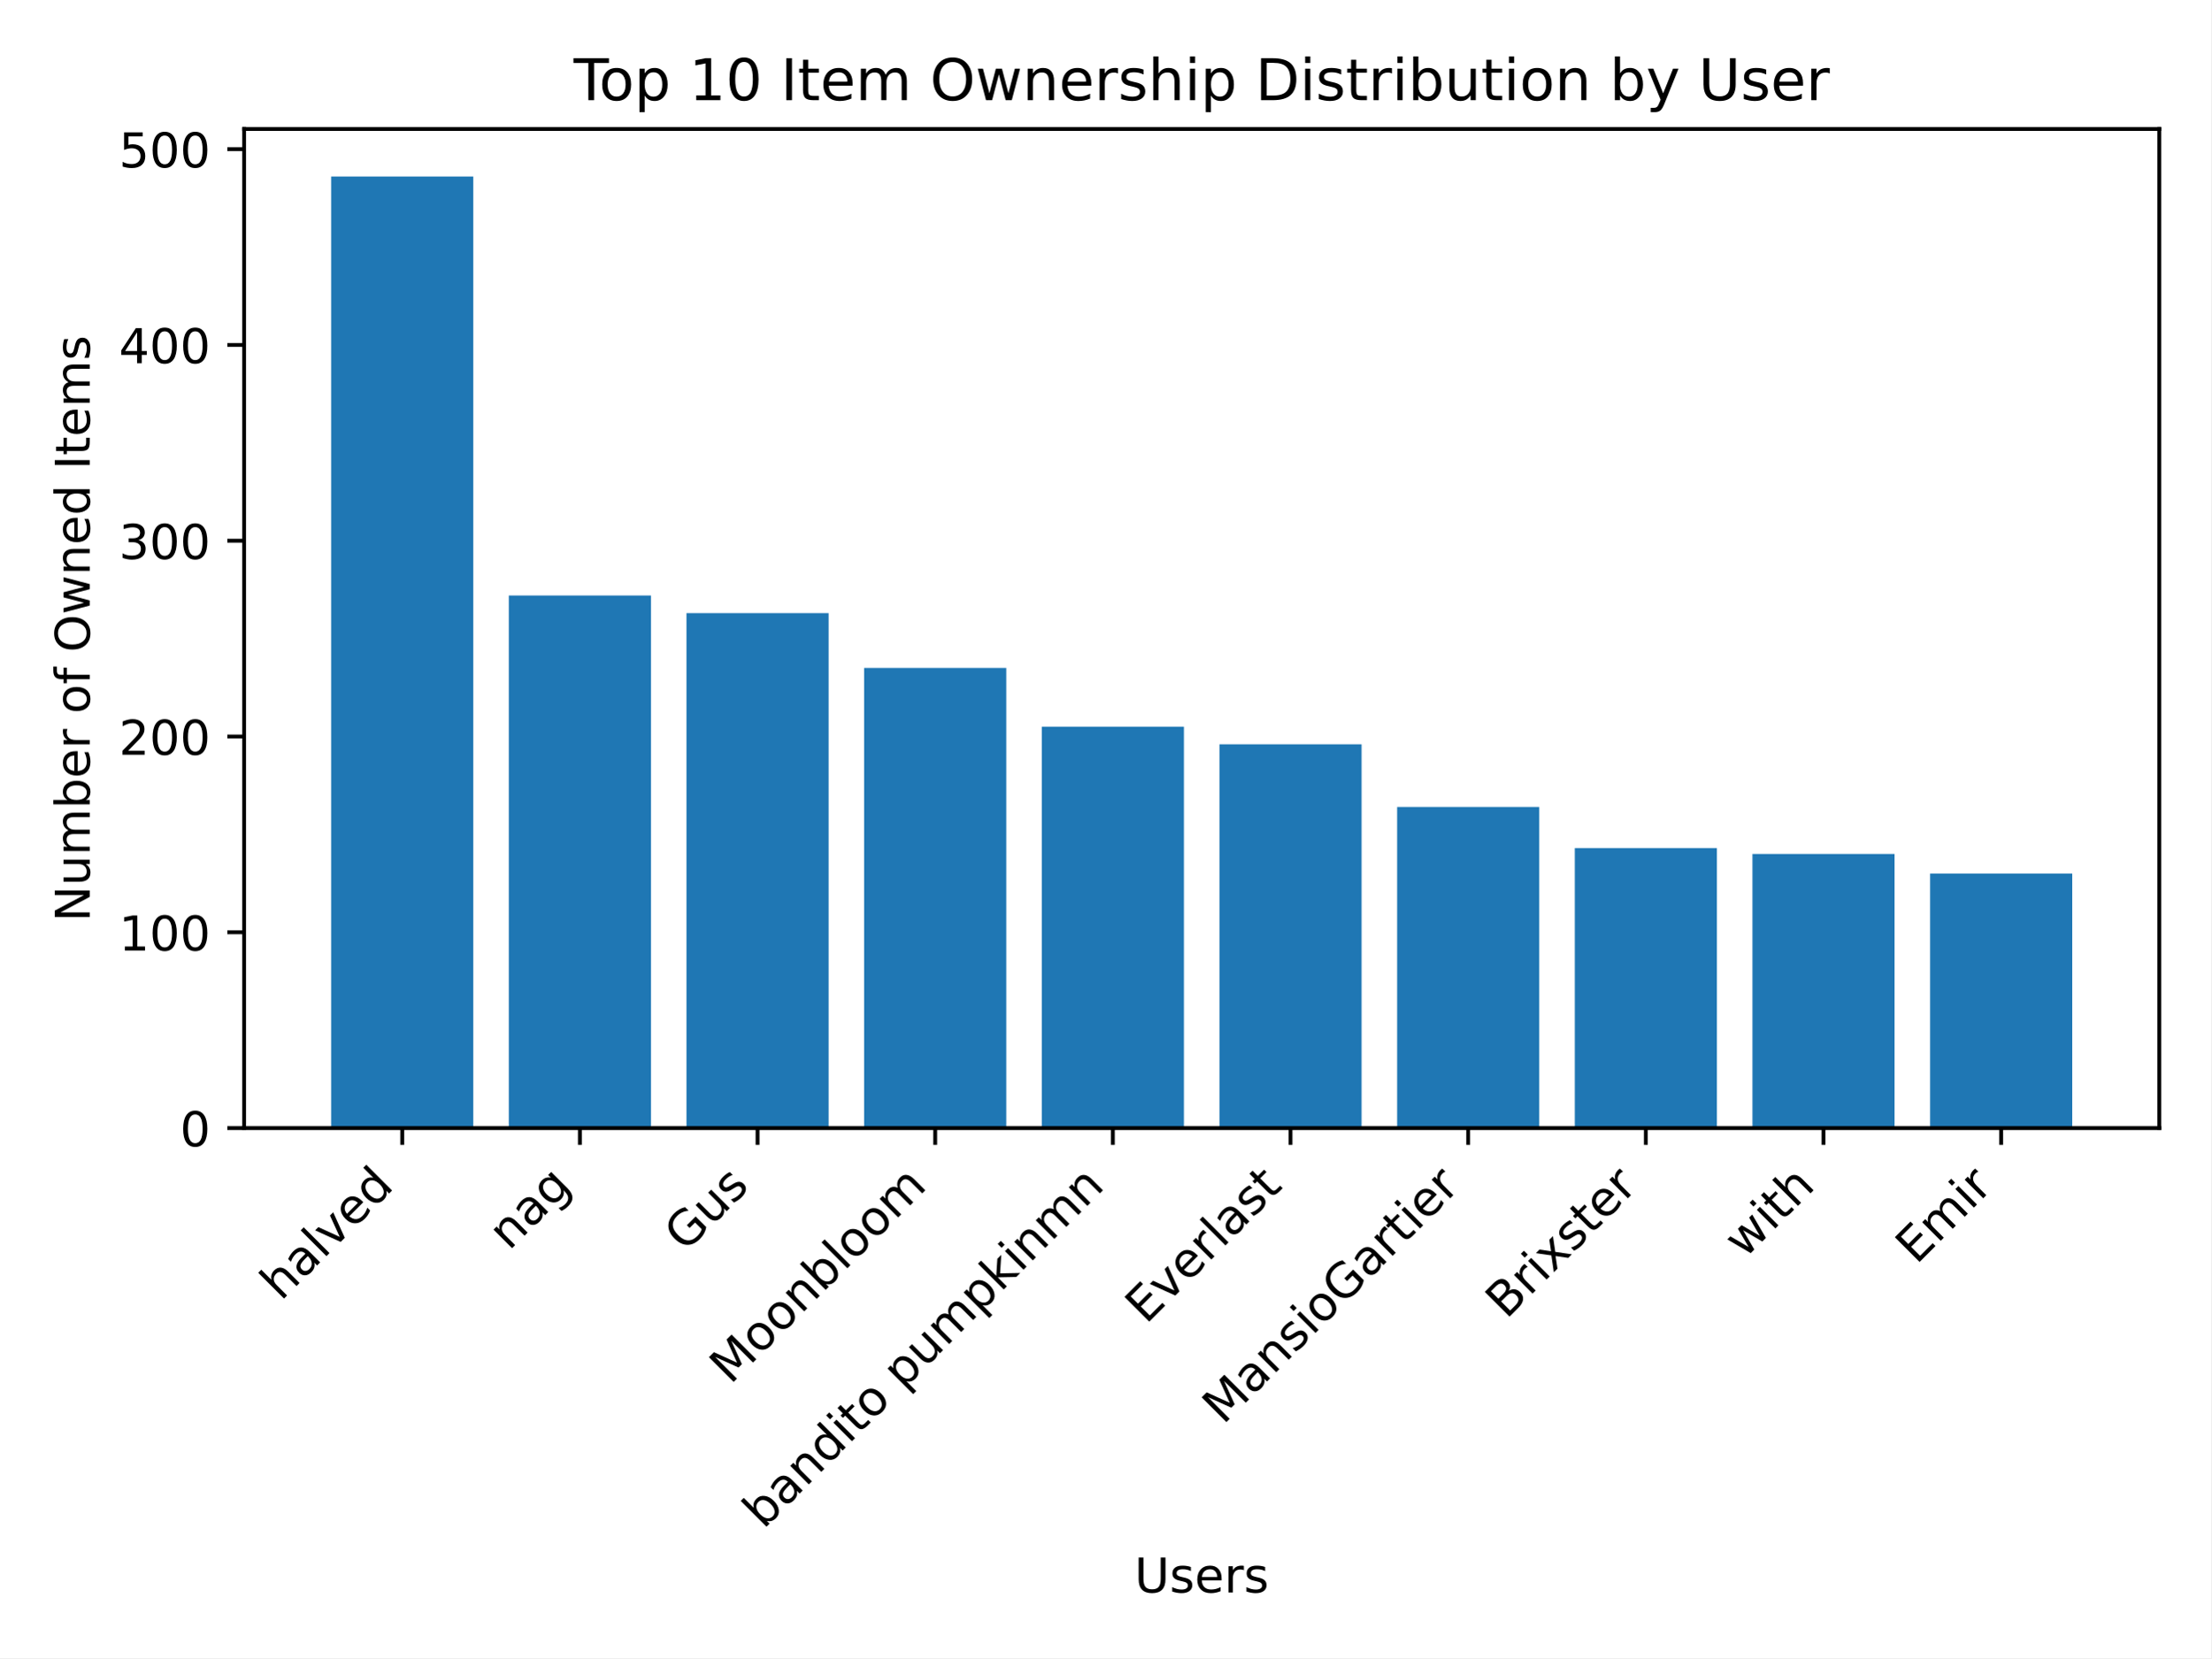
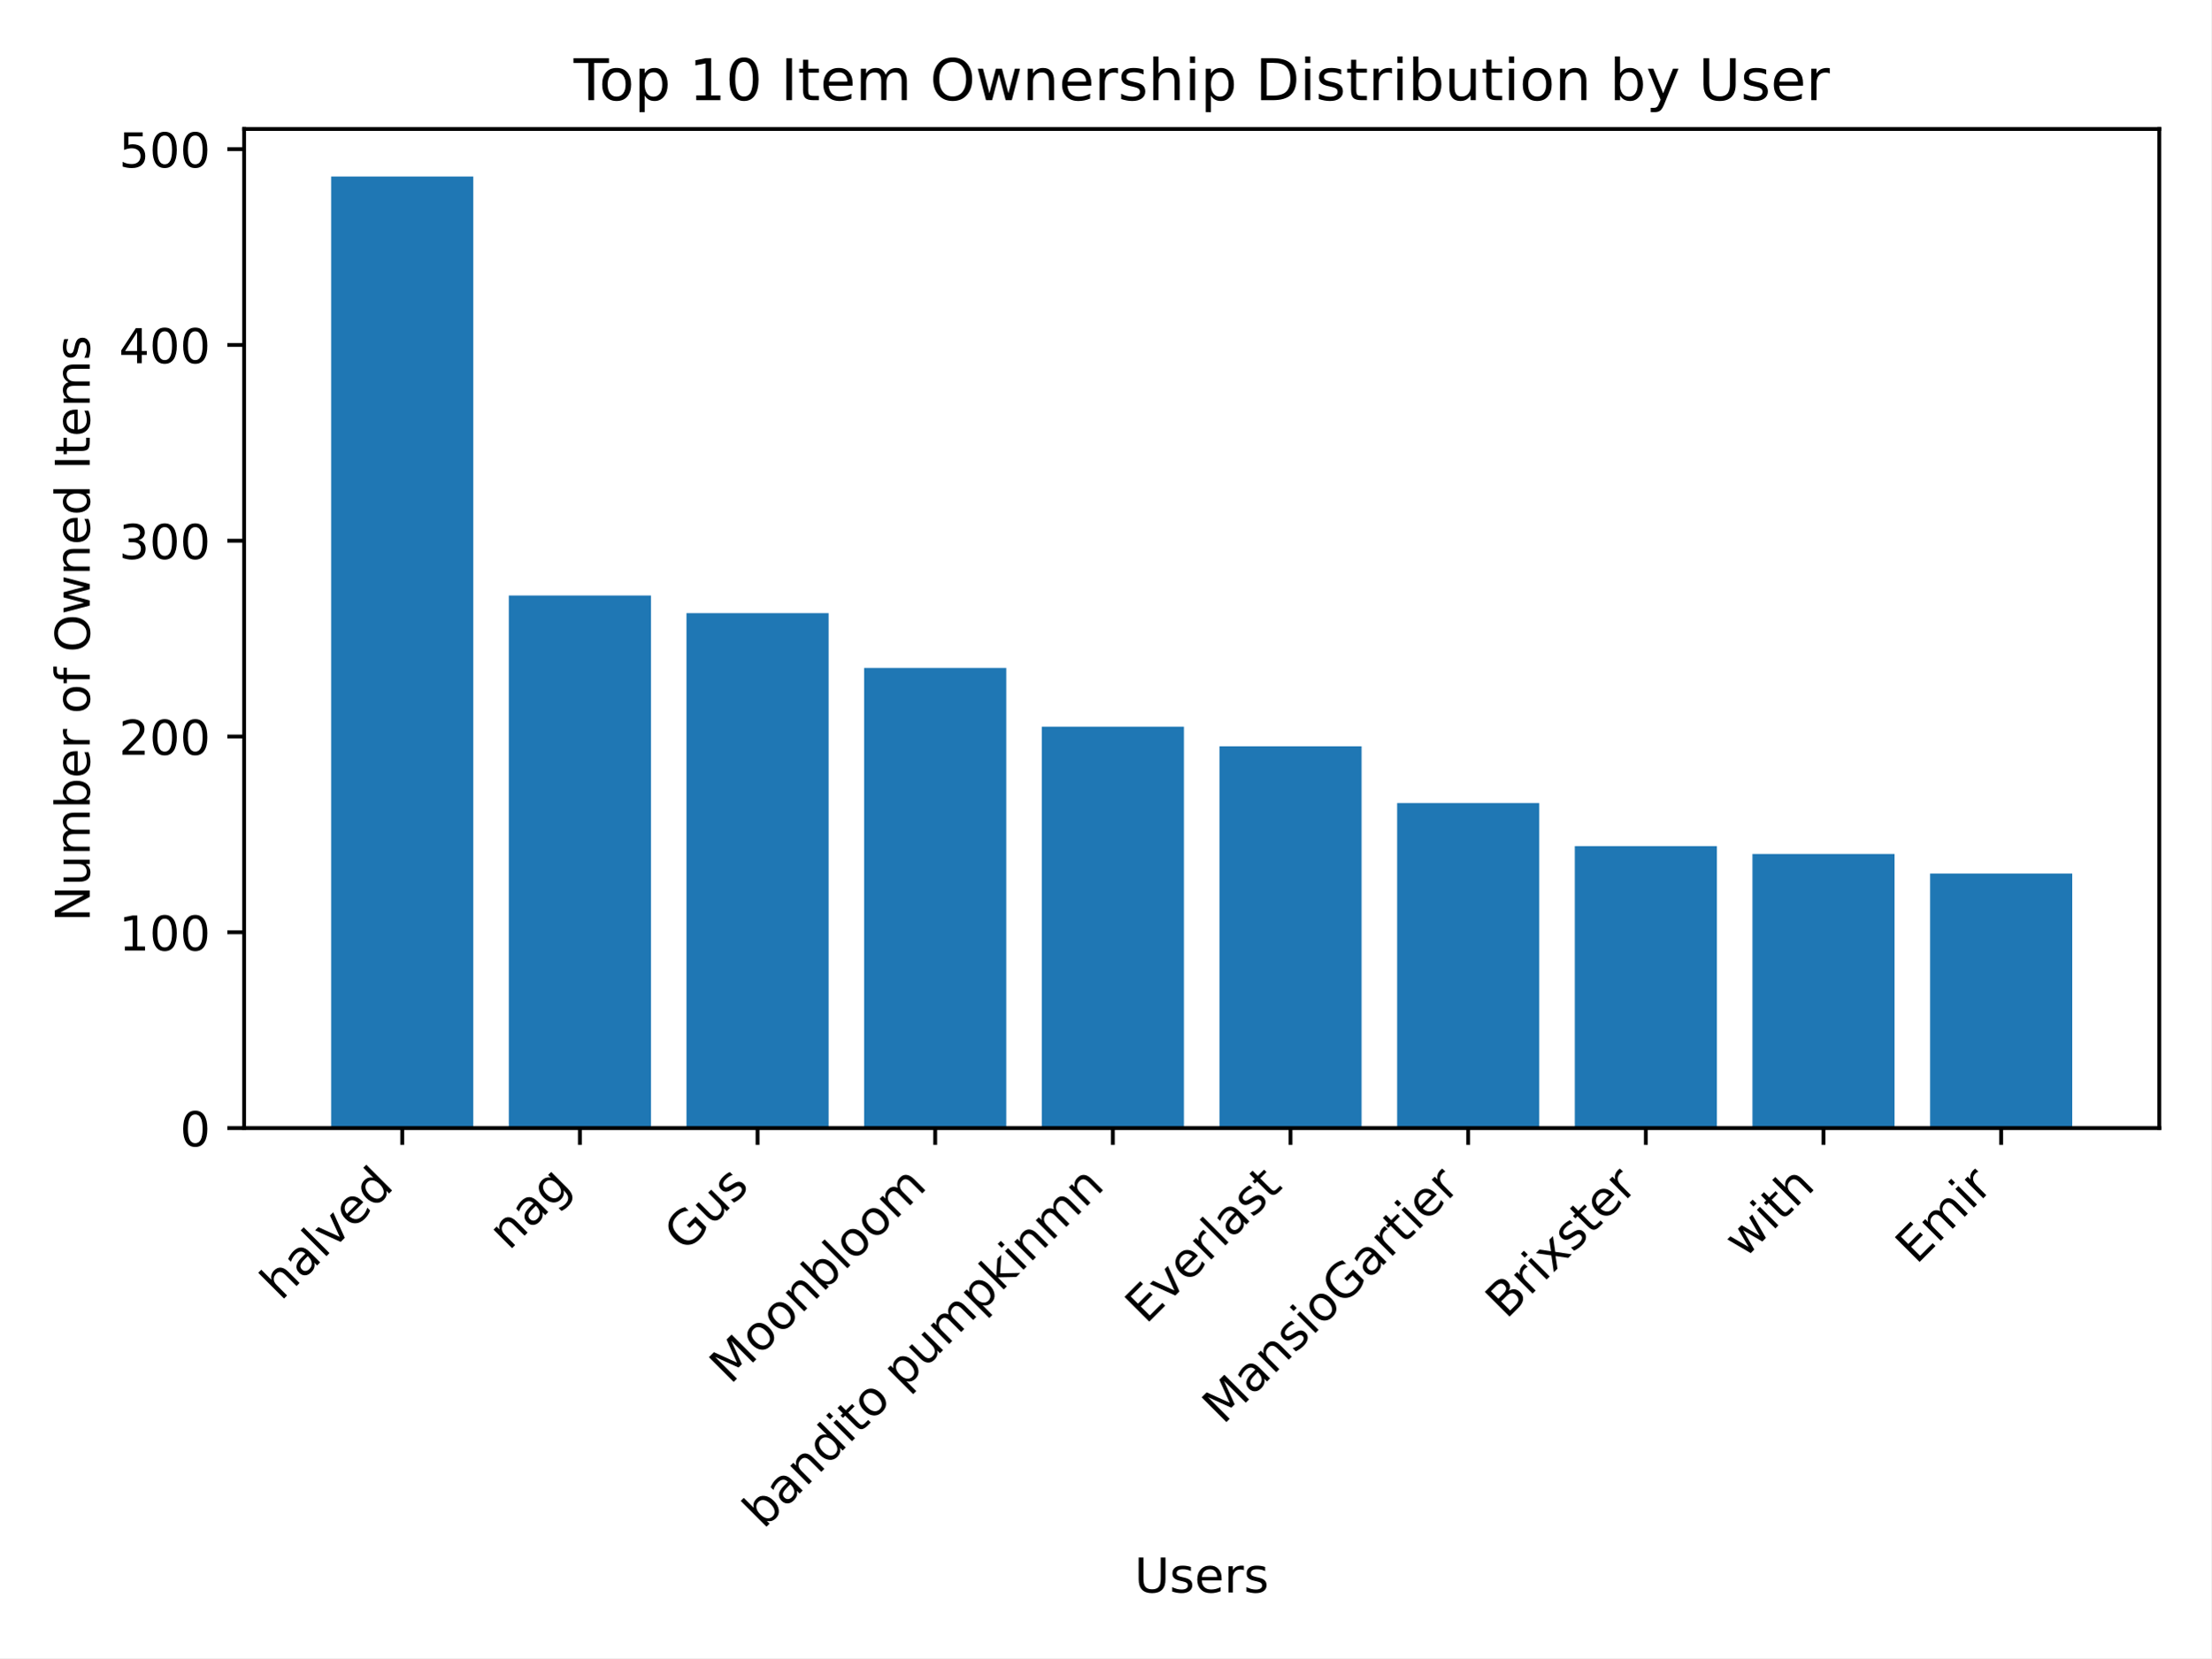
<svg xmlns="http://www.w3.org/2000/svg" xmlns:xlink="http://www.w3.org/1999/xlink" width="460.8pt" height="345.6pt" viewBox="0 0 460.8 345.6" version="1.1">
  <defs>
    <style type="text/css">*{stroke-linejoin: round; stroke-linecap: butt}</style>
  </defs>
  <g id="figure_1">
    <g id="patch_1">
      <path d="M 0 345.6  L 460.8 345.6  L 460.8 0  L 0 0  z " style="fill: #ffffff" />
    </g>
    <g id="axes_1">
      <g id="patch_2">
        <path d="M 50.87 235.125  L 450 235.125  L 450 26.88  L 50.87 26.88  z " style="fill: #ffffff" />
      </g>
      <g id="patch_3">
-         <path d="M 69.012 235.125  L 98.632 235.125  L 98.632 36.796  L 69.012 36.796  z " clip-path="url(#p872539f9da)" style="fill: #1f77b4" />
+         <path d="M 69.012 235.125  L 98.632 235.125  L 98.632 36.796  L 69.012 36.796  z " clip-path="url(#p1ff9dd8318)" style="fill: #1f77b4" />
      </g>
      <g id="patch_4">
-         <path d="M 106.037 235.125  L 135.657 235.125  L 135.657 124.126  L 106.037 124.126  z " clip-path="url(#p872539f9da)" style="fill: #1f77b4" />
+         <path d="M 106.037 235.125  L 135.657 235.125  L 135.657 124.126  L 106.037 124.126  z " clip-path="url(#p1ff9dd8318)" style="fill: #1f77b4" />
      </g>
      <g id="patch_5">
-         <path d="M 143.062 235.125  L 172.682 235.125  L 172.682 127.799  L 143.062 127.799  z " clip-path="url(#p872539f9da)" style="fill: #1f77b4" />
+         <path d="M 143.062 235.125  L 172.682 235.125  L 172.682 127.799  L 143.062 127.799  z " clip-path="url(#p1ff9dd8318)" style="fill: #1f77b4" />
      </g>
      <g id="patch_6">
-         <path d="M 180.087 235.125  L 209.707 235.125  L 209.707 139.225  L 180.087 139.225  z " clip-path="url(#p872539f9da)" style="fill: #1f77b4" />
+         <path d="M 180.087 235.125  L 209.707 235.125  L 209.707 139.225  L 180.087 139.225  z " clip-path="url(#p1ff9dd8318)" style="fill: #1f77b4" />
      </g>
      <g id="patch_7">
-         <path d="M 217.112 235.125  L 246.732 235.125  L 246.732 151.468  L 217.112 151.468  z " clip-path="url(#p872539f9da)" style="fill: #1f77b4" />
+         <path d="M 217.112 235.125  L 246.732 235.125  L 246.732 151.468  L 217.112 151.468  z " clip-path="url(#p1ff9dd8318)" style="fill: #1f77b4" />
      </g>
      <g id="patch_8">
-         <path d="M 254.138 235.125  L 283.758 235.125  L 283.758 155.141  L 254.138 155.141  z " clip-path="url(#p872539f9da)" style="fill: #1f77b4" />
+         <path d="M 254.138 235.125  L 283.758 235.125  L 283.758 155.549  L 254.138 155.549  z " clip-path="url(#p1ff9dd8318)" style="fill: #1f77b4" />
      </g>
      <g id="patch_9">
-         <path d="M 291.163 235.125  L 320.783 235.125  L 320.783 168.199  L 291.163 168.199  z " clip-path="url(#p872539f9da)" style="fill: #1f77b4" />
+         <path d="M 291.163 235.125  L 320.783 235.125  L 320.783 167.383  L 291.163 167.383  z " clip-path="url(#p1ff9dd8318)" style="fill: #1f77b4" />
      </g>
      <g id="patch_10">
-         <path d="M 328.188 235.125  L 357.808 235.125  L 357.808 176.769  L 328.188 176.769  z " clip-path="url(#p872539f9da)" style="fill: #1f77b4" />
+         <path d="M 328.188 235.125  L 357.808 235.125  L 357.808 176.361  L 328.188 176.361  z " clip-path="url(#p1ff9dd8318)" style="fill: #1f77b4" />
      </g>
      <g id="patch_11">
-         <path d="M 365.213 235.125  L 394.833 235.125  L 394.833 177.993  L 365.213 177.993  z " clip-path="url(#p872539f9da)" style="fill: #1f77b4" />
+         <path d="M 365.213 235.125  L 394.833 235.125  L 394.833 177.993  L 365.213 177.993  z " clip-path="url(#p1ff9dd8318)" style="fill: #1f77b4" />
      </g>
      <g id="patch_12">
-         <path d="M 402.238 235.125  L 431.858 235.125  L 431.858 182.074  L 402.238 182.074  z " clip-path="url(#p872539f9da)" style="fill: #1f77b4" />
+         <path d="M 402.238 235.125  L 431.858 235.125  L 431.858 182.074  L 402.238 182.074  z " clip-path="url(#p1ff9dd8318)" style="fill: #1f77b4" />
      </g>
      <g id="matplotlib.axis_1">
        <g id="xtick_1">
          <g id="line2d_1">
            <defs>
-               <path id="mf66265efbb" d="M 0 0  L 0 3.5  " style="stroke: #000000; stroke-width: 0.8" />
+               <path id="m1d1f7b336b" d="M 0 0  L 0 3.5  " style="stroke: #000000; stroke-width: 0.8" />
            </defs>
            <g>
-               <use xlink:href="#mf66265efbb" x="83.822" y="235.125" style="stroke: #000000; stroke-width: 0.8" />
+               <use xlink:href="#m1d1f7b336b" x="83.822" y="235.125" style="stroke: #000000; stroke-width: 0.8" />
            </g>
          </g>
          <g id="text_1">
            <g transform="translate(58.54764 271.3021) rotate(-45) scale(0.1 -0.1)">
              <defs>
                <path id="DejaVuSans-68" d="M 3513 2113  L 3513 0  L 2938 0  L 2938 2094  Q 2938 2591 2744 2837  Q 2550 3084 2163 3084  Q 1697 3084 1428 2787  Q 1159 2491 1159 1978  L 1159 0  L 581 0  L 581 4863  L 1159 4863  L 1159 2956  Q 1366 3272 1645 3428  Q 1925 3584 2291 3584  Q 2894 3584 3203 3211  Q 3513 2838 3513 2113  z " transform="scale(0.015625)" />
                <path id="DejaVuSans-61" d="M 2194 1759  Q 1497 1759 1228 1600  Q 959 1441 959 1056  Q 959 750 1161 570  Q 1363 391 1709 391  Q 2188 391 2477 730  Q 2766 1069 2766 1631  L 2766 1759  L 2194 1759  z M 3341 1997  L 3341 0  L 2766 0  L 2766 531  Q 2569 213 2275 61  Q 1981 -91 1556 -91  Q 1019 -91 701 211  Q 384 513 384 1019  Q 384 1609 779 1909  Q 1175 2209 1959 2209  L 2766 2209  L 2766 2266  Q 2766 2663 2505 2880  Q 2244 3097 1772 3097  Q 1472 3097 1187 3025  Q 903 2953 641 2809  L 641 3341  Q 956 3463 1253 3523  Q 1550 3584 1831 3584  Q 2591 3584 2966 3190  Q 3341 2797 3341 1997  z " transform="scale(0.015625)" />
                <path id="DejaVuSans-6c" d="M 603 4863  L 1178 4863  L 1178 0  L 603 0  L 603 4863  z " transform="scale(0.015625)" />
                <path id="DejaVuSans-76" d="M 191 3500  L 800 3500  L 1894 563  L 2988 3500  L 3597 3500  L 2284 0  L 1503 0  L 191 3500  z " transform="scale(0.015625)" />
                <path id="DejaVuSans-65" d="M 3597 1894  L 3597 1613  L 953 1613  Q 991 1019 1311 708  Q 1631 397 2203 397  Q 2534 397 2845 478  Q 3156 559 3463 722  L 3463 178  Q 3153 47 2828 -22  Q 2503 -91 2169 -91  Q 1331 -91 842 396  Q 353 884 353 1716  Q 353 2575 817 3079  Q 1281 3584 2069 3584  Q 2775 3584 3186 3129  Q 3597 2675 3597 1894  z M 3022 2063  Q 3016 2534 2758 2815  Q 2500 3097 2075 3097  Q 1594 3097 1305 2825  Q 1016 2553 972 2059  L 3022 2063  z " transform="scale(0.015625)" />
                <path id="DejaVuSans-64" d="M 2906 2969  L 2906 4863  L 3481 4863  L 3481 0  L 2906 0  L 2906 525  Q 2725 213 2448 61  Q 2172 -91 1784 -91  Q 1150 -91 751 415  Q 353 922 353 1747  Q 353 2572 751 3078  Q 1150 3584 1784 3584  Q 2172 3584 2448 3432  Q 2725 3281 2906 2969  z M 947 1747  Q 947 1113 1208 752  Q 1469 391 1925 391  Q 2381 391 2643 752  Q 2906 1113 2906 1747  Q 2906 2381 2643 2742  Q 2381 3103 1925 3103  Q 1469 3103 1208 2742  Q 947 2381 947 1747  z " transform="scale(0.015625)" />
              </defs>
              <use xlink:href="#DejaVuSans-68" />
              <use xlink:href="#DejaVuSans-61" x="63.379" />
              <use xlink:href="#DejaVuSans-6c" x="124.658" />
              <use xlink:href="#DejaVuSans-76" x="152.441" />
              <use xlink:href="#DejaVuSans-65" x="211.621" />
              <use xlink:href="#DejaVuSans-64" x="273.145" />
            </g>
          </g>
        </g>
        <g id="xtick_2">
          <g id="line2d_2">
            <g>
-               <use xlink:href="#mf66265efbb" x="120.847" y="235.125" style="stroke: #000000; stroke-width: 0.8" />
+               <use xlink:href="#m1d1f7b336b" x="120.847" y="235.125" style="stroke: #000000; stroke-width: 0.8" />
            </g>
          </g>
          <g id="text_2">
            <g transform="translate(106.0732 260.8015) rotate(-45) scale(0.1 -0.1)">
              <defs>
                <path id="DejaVuSans-6e" d="M 3513 2113  L 3513 0  L 2938 0  L 2938 2094  Q 2938 2591 2744 2837  Q 2550 3084 2163 3084  Q 1697 3084 1428 2787  Q 1159 2491 1159 1978  L 1159 0  L 581 0  L 581 3500  L 1159 3500  L 1159 2956  Q 1366 3272 1645 3428  Q 1925 3584 2291 3584  Q 2894 3584 3203 3211  Q 3513 2838 3513 2113  z " transform="scale(0.015625)" />
                <path id="DejaVuSans-67" d="M 2906 1791  Q 2906 2416 2648 2759  Q 2391 3103 1925 3103  Q 1463 3103 1205 2759  Q 947 2416 947 1791  Q 947 1169 1205 825  Q 1463 481 1925 481  Q 2391 481 2648 825  Q 2906 1169 2906 1791  z M 3481 434  Q 3481 -459 3084 -895  Q 2688 -1331 1869 -1331  Q 1566 -1331 1297 -1286  Q 1028 -1241 775 -1147  L 775 -588  Q 1028 -725 1275 -790  Q 1522 -856 1778 -856  Q 2344 -856 2625 -561  Q 2906 -266 2906 331  L 2906 616  Q 2728 306 2450 153  Q 2172 0 1784 0  Q 1141 0 747 490  Q 353 981 353 1791  Q 353 2603 747 3093  Q 1141 3584 1784 3584  Q 2172 3584 2450 3431  Q 2728 3278 2906 2969  L 2906 3500  L 3481 3500  L 3481 434  z " transform="scale(0.015625)" />
              </defs>
              <use xlink:href="#DejaVuSans-6e" />
              <use xlink:href="#DejaVuSans-61" x="63.379" />
              <use xlink:href="#DejaVuSans-67" x="124.658" />
            </g>
          </g>
        </g>
        <g id="xtick_3">
          <g id="line2d_3">
            <g>
-               <use xlink:href="#mf66265efbb" x="157.872" y="235.125" style="stroke: #000000; stroke-width: 0.8" />
+               <use xlink:href="#m1d1f7b336b" x="157.872" y="235.125" style="stroke: #000000; stroke-width: 0.8" />
            </g>
          </g>
          <g id="text_3">
            <g transform="translate(142.758 261.1418) rotate(-45) scale(0.1 -0.1)">
              <defs>
                <path id="DejaVuSans-47" d="M 3809 666  L 3809 1919  L 2778 1919  L 2778 2438  L 4434 2438  L 4434 434  Q 4069 175 3628 42  Q 3188 -91 2688 -91  Q 1594 -91 976 548  Q 359 1188 359 2328  Q 359 3472 976 4111  Q 1594 4750 2688 4750  Q 3144 4750 3555 4637  Q 3966 4525 4313 4306  L 4313 3634  Q 3963 3931 3569 4081  Q 3175 4231 2741 4231  Q 1884 4231 1454 3753  Q 1025 3275 1025 2328  Q 1025 1384 1454 906  Q 1884 428 2741 428  Q 3075 428 3337 486  Q 3600 544 3809 666  z " transform="scale(0.015625)" />
                <path id="DejaVuSans-75" d="M 544 1381  L 544 3500  L 1119 3500  L 1119 1403  Q 1119 906 1312 657  Q 1506 409 1894 409  Q 2359 409 2629 706  Q 2900 1003 2900 1516  L 2900 3500  L 3475 3500  L 3475 0  L 2900 0  L 2900 538  Q 2691 219 2414 64  Q 2138 -91 1772 -91  Q 1169 -91 856 284  Q 544 659 544 1381  z M 1991 3584  L 1991 3584  z " transform="scale(0.015625)" />
                <path id="DejaVuSans-73" d="M 2834 3397  L 2834 2853  Q 2591 2978 2328 3040  Q 2066 3103 1784 3103  Q 1356 3103 1142 2972  Q 928 2841 928 2578  Q 928 2378 1081 2264  Q 1234 2150 1697 2047  L 1894 2003  Q 2506 1872 2764 1633  Q 3022 1394 3022 966  Q 3022 478 2636 193  Q 2250 -91 1575 -91  Q 1294 -91 989 -36  Q 684 19 347 128  L 347 722  Q 666 556 975 473  Q 1284 391 1588 391  Q 1994 391 2212 530  Q 2431 669 2431 922  Q 2431 1156 2273 1281  Q 2116 1406 1581 1522  L 1381 1569  Q 847 1681 609 1914  Q 372 2147 372 2553  Q 372 3047 722 3315  Q 1072 3584 1716 3584  Q 2034 3584 2315 3537  Q 2597 3491 2834 3397  z " transform="scale(0.015625)" />
              </defs>
              <use xlink:href="#DejaVuSans-47" />
              <use xlink:href="#DejaVuSans-75" x="77.49" />
              <use xlink:href="#DejaVuSans-73" x="140.869" />
            </g>
          </g>
        </g>
        <g id="xtick_4">
          <g id="line2d_4">
            <g>
-               <use xlink:href="#mf66265efbb" x="194.897" y="235.125" style="stroke: #000000; stroke-width: 0.8" />
+               <use xlink:href="#m1d1f7b336b" x="194.897" y="235.125" style="stroke: #000000; stroke-width: 0.8" />
            </g>
          </g>
          <g id="text_4">
            <g transform="translate(152.197 288.7278) rotate(-45) scale(0.1 -0.1)">
              <defs>
                <path id="DejaVuSans-4d" d="M 628 4666  L 1569 4666  L 2759 1491  L 3956 4666  L 4897 4666  L 4897 0  L 4281 0  L 4281 4097  L 3078 897  L 2444 897  L 1241 4097  L 1241 0  L 628 0  L 628 4666  z " transform="scale(0.015625)" />
                <path id="DejaVuSans-6f" d="M 1959 3097  Q 1497 3097 1228 2736  Q 959 2375 959 1747  Q 959 1119 1226 758  Q 1494 397 1959 397  Q 2419 397 2687 759  Q 2956 1122 2956 1747  Q 2956 2369 2687 2733  Q 2419 3097 1959 3097  z M 1959 3584  Q 2709 3584 3137 3096  Q 3566 2609 3566 1747  Q 3566 888 3137 398  Q 2709 -91 1959 -91  Q 1206 -91 779 398  Q 353 888 353 1747  Q 353 2609 779 3096  Q 1206 3584 1959 3584  z " transform="scale(0.015625)" />
                <path id="DejaVuSans-62" d="M 3116 1747  Q 3116 2381 2855 2742  Q 2594 3103 2138 3103  Q 1681 3103 1420 2742  Q 1159 2381 1159 1747  Q 1159 1113 1420 752  Q 1681 391 2138 391  Q 2594 391 2855 752  Q 3116 1113 3116 1747  z M 1159 2969  Q 1341 3281 1617 3432  Q 1894 3584 2278 3584  Q 2916 3584 3314 3078  Q 3713 2572 3713 1747  Q 3713 922 3314 415  Q 2916 -91 2278 -91  Q 1894 -91 1617 61  Q 1341 213 1159 525  L 1159 0  L 581 0  L 581 4863  L 1159 4863  L 1159 2969  z " transform="scale(0.015625)" />
                <path id="DejaVuSans-6d" d="M 3328 2828  Q 3544 3216 3844 3400  Q 4144 3584 4550 3584  Q 5097 3584 5394 3201  Q 5691 2819 5691 2113  L 5691 0  L 5113 0  L 5113 2094  Q 5113 2597 4934 2840  Q 4756 3084 4391 3084  Q 3944 3084 3684 2787  Q 3425 2491 3425 1978  L 3425 0  L 2847 0  L 2847 2094  Q 2847 2600 2669 2842  Q 2491 3084 2119 3084  Q 1678 3084 1418 2786  Q 1159 2488 1159 1978  L 1159 0  L 581 0  L 581 3500  L 1159 3500  L 1159 2956  Q 1356 3278 1631 3431  Q 1906 3584 2284 3584  Q 2666 3584 2933 3390  Q 3200 3197 3328 2828  z " transform="scale(0.015625)" />
              </defs>
              <use xlink:href="#DejaVuSans-4d" />
              <use xlink:href="#DejaVuSans-6f" x="86.279" />
              <use xlink:href="#DejaVuSans-6f" x="147.461" />
              <use xlink:href="#DejaVuSans-6e" x="208.643" />
              <use xlink:href="#DejaVuSans-62" x="272.021" />
              <use xlink:href="#DejaVuSans-6c" x="335.498" />
              <use xlink:href="#DejaVuSans-6f" x="363.281" />
              <use xlink:href="#DejaVuSans-6f" x="424.463" />
              <use xlink:href="#DejaVuSans-6d" x="485.645" />
            </g>
          </g>
        </g>
        <g id="xtick_5">
          <g id="line2d_5">
            <g>
-               <use xlink:href="#mf66265efbb" x="231.922" y="235.125" style="stroke: #000000; stroke-width: 0.8" />
+               <use xlink:href="#m1d1f7b336b" x="231.922" y="235.125" style="stroke: #000000; stroke-width: 0.8" />
            </g>
          </g>
          <g id="text_5">
            <g transform="translate(159.0927 318.8572) rotate(-45) scale(0.1 -0.1)">
              <defs>
                <path id="DejaVuSans-69" d="M 603 3500  L 1178 3500  L 1178 0  L 603 0  L 603 3500  z M 603 4863  L 1178 4863  L 1178 4134  L 603 4134  L 603 4863  z " transform="scale(0.015625)" />
                <path id="DejaVuSans-74" d="M 1172 4494  L 1172 3500  L 2356 3500  L 2356 3053  L 1172 3053  L 1172 1153  Q 1172 725 1289 603  Q 1406 481 1766 481  L 2356 481  L 2356 0  L 1766 0  Q 1100 0 847 248  Q 594 497 594 1153  L 594 3053  L 172 3053  L 172 3500  L 594 3500  L 594 4494  L 1172 4494  z " transform="scale(0.015625)" />
                <path id="DejaVuSans-20" transform="scale(0.015625)" />
                <path id="DejaVuSans-70" d="M 1159 525  L 1159 -1331  L 581 -1331  L 581 3500  L 1159 3500  L 1159 2969  Q 1341 3281 1617 3432  Q 1894 3584 2278 3584  Q 2916 3584 3314 3078  Q 3713 2572 3713 1747  Q 3713 922 3314 415  Q 2916 -91 2278 -91  Q 1894 -91 1617 61  Q 1341 213 1159 525  z M 3116 1747  Q 3116 2381 2855 2742  Q 2594 3103 2138 3103  Q 1681 3103 1420 2742  Q 1159 2381 1159 1747  Q 1159 1113 1420 752  Q 1681 391 2138 391  Q 2594 391 2855 752  Q 3116 1113 3116 1747  z " transform="scale(0.015625)" />
                <path id="DejaVuSans-6b" d="M 581 4863  L 1159 4863  L 1159 1991  L 2875 3500  L 3609 3500  L 1753 1863  L 3688 0  L 2938 0  L 1159 1709  L 1159 0  L 581 0  L 581 4863  z " transform="scale(0.015625)" />
              </defs>
              <use xlink:href="#DejaVuSans-62" />
              <use xlink:href="#DejaVuSans-61" x="63.477" />
              <use xlink:href="#DejaVuSans-6e" x="124.756" />
              <use xlink:href="#DejaVuSans-64" x="188.135" />
              <use xlink:href="#DejaVuSans-69" x="251.611" />
              <use xlink:href="#DejaVuSans-74" x="279.395" />
              <use xlink:href="#DejaVuSans-6f" x="318.604" />
              <use xlink:href="#DejaVuSans-20" x="379.785" />
              <use xlink:href="#DejaVuSans-70" x="411.572" />
              <use xlink:href="#DejaVuSans-75" x="475.049" />
              <use xlink:href="#DejaVuSans-6d" x="538.428" />
              <use xlink:href="#DejaVuSans-70" x="635.84" />
              <use xlink:href="#DejaVuSans-6b" x="699.316" />
              <use xlink:href="#DejaVuSans-69" x="757.227" />
              <use xlink:href="#DejaVuSans-6e" x="785.01" />
              <use xlink:href="#DejaVuSans-6d" x="848.389" />
              <use xlink:href="#DejaVuSans-6e" x="945.801" />
            </g>
          </g>
        </g>
        <g id="xtick_6">
          <g id="line2d_6">
            <g>
-               <use xlink:href="#mf66265efbb" x="268.948" y="235.125" style="stroke: #000000; stroke-width: 0.8" />
+               <use xlink:href="#m1d1f7b336b" x="268.948" y="235.125" style="stroke: #000000; stroke-width: 0.8" />
            </g>
          </g>
          <g id="text_6">
            <g transform="translate(238.8126 276.1623) rotate(-45) scale(0.1 -0.1)">
              <defs>
                <path id="DejaVuSans-45" d="M 628 4666  L 3578 4666  L 3578 4134  L 1259 4134  L 1259 2753  L 3481 2753  L 3481 2222  L 1259 2222  L 1259 531  L 3634 531  L 3634 0  L 628 0  L 628 4666  z " transform="scale(0.015625)" />
                <path id="DejaVuSans-72" d="M 2631 2963  Q 2534 3019 2420 3045  Q 2306 3072 2169 3072  Q 1681 3072 1420 2755  Q 1159 2438 1159 1844  L 1159 0  L 581 0  L 581 3500  L 1159 3500  L 1159 2956  Q 1341 3275 1631 3429  Q 1922 3584 2338 3584  Q 2397 3584 2469 3576  Q 2541 3569 2628 3553  L 2631 2963  z " transform="scale(0.015625)" />
              </defs>
              <use xlink:href="#DejaVuSans-45" />
              <use xlink:href="#DejaVuSans-76" x="63.184" />
              <use xlink:href="#DejaVuSans-65" x="122.363" />
              <use xlink:href="#DejaVuSans-72" x="183.887" />
              <use xlink:href="#DejaVuSans-6c" x="225" />
              <use xlink:href="#DejaVuSans-61" x="252.783" />
              <use xlink:href="#DejaVuSans-73" x="314.062" />
              <use xlink:href="#DejaVuSans-74" x="366.162" />
            </g>
          </g>
        </g>
        <g id="xtick_7">
          <g id="line2d_7">
            <g>
-               <use xlink:href="#mf66265efbb" x="305.973" y="235.125" style="stroke: #000000; stroke-width: 0.8" />
+               <use xlink:href="#m1d1f7b336b" x="305.973" y="235.125" style="stroke: #000000; stroke-width: 0.8" />
            </g>
          </g>
          <g id="text_7">
            <g transform="translate(254.8985 297.1015) rotate(-45) scale(0.1 -0.1)">
              <use xlink:href="#DejaVuSans-4d" />
              <use xlink:href="#DejaVuSans-61" x="86.279" />
              <use xlink:href="#DejaVuSans-6e" x="147.559" />
              <use xlink:href="#DejaVuSans-73" x="210.938" />
              <use xlink:href="#DejaVuSans-69" x="263.037" />
              <use xlink:href="#DejaVuSans-6f" x="290.82" />
              <use xlink:href="#DejaVuSans-47" x="352.002" />
              <use xlink:href="#DejaVuSans-61" x="429.492" />
              <use xlink:href="#DejaVuSans-72" x="490.771" />
              <use xlink:href="#DejaVuSans-74" x="531.885" />
              <use xlink:href="#DejaVuSans-69" x="571.094" />
              <use xlink:href="#DejaVuSans-65" x="598.877" />
              <use xlink:href="#DejaVuSans-72" x="660.4" />
            </g>
          </g>
        </g>
        <g id="xtick_8">
          <g id="line2d_8">
            <g>
-               <use xlink:href="#mf66265efbb" x="342.998" y="235.125" style="stroke: #000000; stroke-width: 0.8" />
+               <use xlink:href="#m1d1f7b336b" x="342.998" y="235.125" style="stroke: #000000; stroke-width: 0.8" />
            </g>
          </g>
          <g id="text_8">
            <g transform="translate(313.9057 275.1193) rotate(-45) scale(0.1 -0.1)">
              <defs>
                <path id="DejaVuSans-42" d="M 1259 2228  L 1259 519  L 2272 519  Q 2781 519 3026 730  Q 3272 941 3272 1375  Q 3272 1813 3026 2020  Q 2781 2228 2272 2228  L 1259 2228  z M 1259 4147  L 1259 2741  L 2194 2741  Q 2656 2741 2882 2914  Q 3109 3088 3109 3444  Q 3109 3797 2882 3972  Q 2656 4147 2194 4147  L 1259 4147  z M 628 4666  L 2241 4666  Q 2963 4666 3353 4366  Q 3744 4066 3744 3513  Q 3744 3084 3544 2831  Q 3344 2578 2956 2516  Q 3422 2416 3680 2098  Q 3938 1781 3938 1306  Q 3938 681 3513 340  Q 3088 0 2303 0  L 628 0  L 628 4666  z " transform="scale(0.015625)" />
                <path id="DejaVuSans-78" d="M 3513 3500  L 2247 1797  L 3578 0  L 2900 0  L 1881 1375  L 863 0  L 184 0  L 1544 1831  L 300 3500  L 978 3500  L 1906 2253  L 2834 3500  L 3513 3500  z " transform="scale(0.015625)" />
              </defs>
              <use xlink:href="#DejaVuSans-42" />
              <use xlink:href="#DejaVuSans-72" x="68.604" />
              <use xlink:href="#DejaVuSans-69" x="109.717" />
              <use xlink:href="#DejaVuSans-78" x="137.5" />
              <use xlink:href="#DejaVuSans-73" x="196.68" />
              <use xlink:href="#DejaVuSans-74" x="248.779" />
              <use xlink:href="#DejaVuSans-65" x="287.988" />
              <use xlink:href="#DejaVuSans-72" x="349.512" />
            </g>
          </g>
        </g>
        <g id="xtick_9">
          <g id="line2d_9">
            <g>
-               <use xlink:href="#mf66265efbb" x="380.023" y="235.125" style="stroke: #000000; stroke-width: 0.8" />
+               <use xlink:href="#m1d1f7b336b" x="380.023" y="235.125" style="stroke: #000000; stroke-width: 0.8" />
            </g>
          </g>
          <g id="text_9">
            <g transform="translate(363.5515 262.4986) rotate(-45) scale(0.1 -0.1)">
              <defs>
                <path id="DejaVuSans-77" d="M 269 3500  L 844 3500  L 1563 769  L 2278 3500  L 2956 3500  L 3675 769  L 4391 3500  L 4966 3500  L 4050 0  L 3372 0  L 2619 2869  L 1863 0  L 1184 0  L 269 3500  z " transform="scale(0.015625)" />
              </defs>
              <use xlink:href="#DejaVuSans-77" />
              <use xlink:href="#DejaVuSans-69" x="81.787" />
              <use xlink:href="#DejaVuSans-74" x="109.57" />
              <use xlink:href="#DejaVuSans-68" x="148.779" />
            </g>
          </g>
        </g>
        <g id="xtick_10">
          <g id="line2d_10">
            <g>
-               <use xlink:href="#mf66265efbb" x="417.048" y="235.125" style="stroke: #000000; stroke-width: 0.8" />
+               <use xlink:href="#m1d1f7b336b" x="417.048" y="235.125" style="stroke: #000000; stroke-width: 0.8" />
            </g>
          </g>
          <g id="text_10">
            <g transform="translate(399.3502 263.725) rotate(-45) scale(0.1 -0.1)">
              <use xlink:href="#DejaVuSans-45" />
              <use xlink:href="#DejaVuSans-6d" x="63.184" />
              <use xlink:href="#DejaVuSans-69" x="160.596" />
              <use xlink:href="#DejaVuSans-72" x="188.379" />
            </g>
          </g>
        </g>
        <g id="text_11">
          <g transform="translate(236.4342 331.9262) scale(0.1 -0.1)">
            <defs>
              <path id="DejaVuSans-55" d="M 556 4666  L 1191 4666  L 1191 1831  Q 1191 1081 1462 751  Q 1734 422 2344 422  Q 2950 422 3222 751  Q 3494 1081 3494 1831  L 3494 4666  L 4128 4666  L 4128 1753  Q 4128 841 3676 375  Q 3225 -91 2344 -91  Q 1459 -91 1007 375  Q 556 841 556 1753  L 556 4666  z " transform="scale(0.015625)" />
            </defs>
            <use xlink:href="#DejaVuSans-55" />
            <use xlink:href="#DejaVuSans-73" x="73.193" />
            <use xlink:href="#DejaVuSans-65" x="125.293" />
            <use xlink:href="#DejaVuSans-72" x="186.816" />
            <use xlink:href="#DejaVuSans-73" x="227.93" />
          </g>
        </g>
      </g>
      <g id="matplotlib.axis_2">
        <g id="ytick_1">
          <g id="line2d_11">
            <defs>
-               <path id="mfc966ab8b0" d="M 0 0  L -3.5 0  " style="stroke: #000000; stroke-width: 0.8" />
+               <path id="md82e14669e" d="M 0 0  L -3.5 0  " style="stroke: #000000; stroke-width: 0.8" />
            </defs>
            <g>
-               <use xlink:href="#mfc966ab8b0" x="50.87" y="235.125" style="stroke: #000000; stroke-width: 0.8" />
+               <use xlink:href="#md82e14669e" x="50.87" y="235.125" style="stroke: #000000; stroke-width: 0.8" />
            </g>
          </g>
          <g id="text_12">
            <g transform="translate(37.5075 238.9243) scale(0.1 -0.1)">
              <defs>
                <path id="DejaVuSans-30" d="M 2034 4250  Q 1547 4250 1301 3770  Q 1056 3291 1056 2328  Q 1056 1369 1301 889  Q 1547 409 2034 409  Q 2525 409 2770 889  Q 3016 1369 3016 2328  Q 3016 3291 2770 3770  Q 2525 4250 2034 4250  z M 2034 4750  Q 2819 4750 3233 4129  Q 3647 3509 3647 2328  Q 3647 1150 3233 529  Q 2819 -91 2034 -91  Q 1250 -91 836 529  Q 422 1150 422 2328  Q 422 3509 836 4129  Q 1250 4750 2034 4750  z " transform="scale(0.015625)" />
              </defs>
              <use xlink:href="#DejaVuSans-30" />
            </g>
          </g>
        </g>
        <g id="ytick_2">
          <g id="line2d_12">
            <g>
-               <use xlink:href="#mfc966ab8b0" x="50.87" y="194.317" style="stroke: #000000; stroke-width: 0.8" />
+               <use xlink:href="#md82e14669e" x="50.87" y="194.317" style="stroke: #000000; stroke-width: 0.8" />
            </g>
          </g>
          <g id="text_13">
            <g transform="translate(24.7825 198.1159) scale(0.1 -0.1)">
              <defs>
                <path id="DejaVuSans-31" d="M 794 531  L 1825 531  L 1825 4091  L 703 3866  L 703 4441  L 1819 4666  L 2450 4666  L 2450 531  L 3481 531  L 3481 0  L 794 0  L 794 531  z " transform="scale(0.015625)" />
              </defs>
              <use xlink:href="#DejaVuSans-31" />
              <use xlink:href="#DejaVuSans-30" x="63.623" />
              <use xlink:href="#DejaVuSans-30" x="127.246" />
            </g>
          </g>
        </g>
        <g id="ytick_3">
          <g id="line2d_13">
            <g>
-               <use xlink:href="#mfc966ab8b0" x="50.87" y="153.508" style="stroke: #000000; stroke-width: 0.8" />
+               <use xlink:href="#md82e14669e" x="50.87" y="153.508" style="stroke: #000000; stroke-width: 0.8" />
            </g>
          </g>
          <g id="text_14">
            <g transform="translate(24.7825 157.3076) scale(0.1 -0.1)">
              <defs>
                <path id="DejaVuSans-32" d="M 1228 531  L 3431 531  L 3431 0  L 469 0  L 469 531  Q 828 903 1448 1529  Q 2069 2156 2228 2338  Q 2531 2678 2651 2914  Q 2772 3150 2772 3378  Q 2772 3750 2511 3984  Q 2250 4219 1831 4219  Q 1534 4219 1204 4116  Q 875 4013 500 3803  L 500 4441  Q 881 4594 1212 4672  Q 1544 4750 1819 4750  Q 2544 4750 2975 4387  Q 3406 4025 3406 3419  Q 3406 3131 3298 2873  Q 3191 2616 2906 2266  Q 2828 2175 2409 1742  Q 1991 1309 1228 531  z " transform="scale(0.015625)" />
              </defs>
              <use xlink:href="#DejaVuSans-32" />
              <use xlink:href="#DejaVuSans-30" x="63.623" />
              <use xlink:href="#DejaVuSans-30" x="127.246" />
            </g>
          </g>
        </g>
        <g id="ytick_4">
          <g id="line2d_14">
            <g>
-               <use xlink:href="#mfc966ab8b0" x="50.87" y="112.7" style="stroke: #000000; stroke-width: 0.8" />
+               <use xlink:href="#md82e14669e" x="50.87" y="112.7" style="stroke: #000000; stroke-width: 0.8" />
            </g>
          </g>
          <g id="text_15">
            <g transform="translate(24.7825 116.4992) scale(0.1 -0.1)">
              <defs>
                <path id="DejaVuSans-33" d="M 2597 2516  Q 3050 2419 3304 2112  Q 3559 1806 3559 1356  Q 3559 666 3084 287  Q 2609 -91 1734 -91  Q 1441 -91 1130 -33  Q 819 25 488 141  L 488 750  Q 750 597 1062 519  Q 1375 441 1716 441  Q 2309 441 2620 675  Q 2931 909 2931 1356  Q 2931 1769 2642 2001  Q 2353 2234 1838 2234  L 1294 2234  L 1294 2753  L 1863 2753  Q 2328 2753 2575 2939  Q 2822 3125 2822 3475  Q 2822 3834 2567 4026  Q 2313 4219 1838 4219  Q 1578 4219 1281 4162  Q 984 4106 628 3988  L 628 4550  Q 988 4650 1302 4700  Q 1616 4750 1894 4750  Q 2613 4750 3031 4423  Q 3450 4097 3450 3541  Q 3450 3153 3228 2886  Q 3006 2619 2597 2516  z " transform="scale(0.015625)" />
              </defs>
              <use xlink:href="#DejaVuSans-33" />
              <use xlink:href="#DejaVuSans-30" x="63.623" />
              <use xlink:href="#DejaVuSans-30" x="127.246" />
            </g>
          </g>
        </g>
        <g id="ytick_5">
          <g id="line2d_15">
            <g>
-               <use xlink:href="#mfc966ab8b0" x="50.87" y="71.892" style="stroke: #000000; stroke-width: 0.8" />
+               <use xlink:href="#md82e14669e" x="50.87" y="71.892" style="stroke: #000000; stroke-width: 0.8" />
            </g>
          </g>
          <g id="text_16">
            <g transform="translate(24.7825 75.69084) scale(0.1 -0.1)">
              <defs>
                <path id="DejaVuSans-34" d="M 2419 4116  L 825 1625  L 2419 1625  L 2419 4116  z M 2253 4666  L 3047 4666  L 3047 1625  L 3713 1625  L 3713 1100  L 3047 1100  L 3047 0  L 2419 0  L 2419 1100  L 313 1100  L 313 1709  L 2253 4666  z " transform="scale(0.015625)" />
              </defs>
              <use xlink:href="#DejaVuSans-34" />
              <use xlink:href="#DejaVuSans-30" x="63.623" />
              <use xlink:href="#DejaVuSans-30" x="127.246" />
            </g>
          </g>
        </g>
        <g id="ytick_6">
          <g id="line2d_16">
            <g>
-               <use xlink:href="#mfc966ab8b0" x="50.87" y="31.083" style="stroke: #000000; stroke-width: 0.8" />
+               <use xlink:href="#md82e14669e" x="50.87" y="31.083" style="stroke: #000000; stroke-width: 0.8" />
            </g>
          </g>
          <g id="text_17">
            <g transform="translate(24.7825 34.88248) scale(0.1 -0.1)">
              <defs>
                <path id="DejaVuSans-35" d="M 691 4666  L 3169 4666  L 3169 4134  L 1269 4134  L 1269 2991  Q 1406 3038 1543 3061  Q 1681 3084 1819 3084  Q 2600 3084 3056 2656  Q 3513 2228 3513 1497  Q 3513 744 3044 326  Q 2575 -91 1722 -91  Q 1428 -91 1123 -41  Q 819 9 494 109  L 494 744  Q 775 591 1075 516  Q 1375 441 1709 441  Q 2250 441 2565 725  Q 2881 1009 2881 1497  Q 2881 1984 2565 2268  Q 2250 2553 1709 2553  Q 1456 2553 1204 2497  Q 953 2441 691 2322  L 691 4666  z " transform="scale(0.015625)" />
              </defs>
              <use xlink:href="#DejaVuSans-35" />
              <use xlink:href="#DejaVuSans-30" x="63.623" />
              <use xlink:href="#DejaVuSans-30" x="127.246" />
            </g>
          </g>
        </g>
        <g id="text_18">
          <g transform="translate(18.70281 192.1064) rotate(-90) scale(0.1 -0.1)">
            <defs>
              <path id="DejaVuSans-4e" d="M 628 4666  L 1478 4666  L 3547 763  L 3547 4666  L 4159 4666  L 4159 0  L 3309 0  L 1241 3903  L 1241 0  L 628 0  L 628 4666  z " transform="scale(0.015625)" />
              <path id="DejaVuSans-66" d="M 2375 4863  L 2375 4384  L 1825 4384  Q 1516 4384 1395 4259  Q 1275 4134 1275 3809  L 1275 3500  L 2222 3500  L 2222 3053  L 1275 3053  L 1275 0  L 697 0  L 697 3053  L 147 3053  L 147 3500  L 697 3500  L 697 3744  Q 697 4328 969 4595  Q 1241 4863 1831 4863  L 2375 4863  z " transform="scale(0.015625)" />
              <path id="DejaVuSans-4f" d="M 2522 4238  Q 1834 4238 1429 3725  Q 1025 3213 1025 2328  Q 1025 1447 1429 934  Q 1834 422 2522 422  Q 3209 422 3611 934  Q 4013 1447 4013 2328  Q 4013 3213 3611 3725  Q 3209 4238 2522 4238  z M 2522 4750  Q 3503 4750 4090 4092  Q 4678 3434 4678 2328  Q 4678 1225 4090 567  Q 3503 -91 2522 -91  Q 1538 -91 948 565  Q 359 1222 359 2328  Q 359 3434 948 4092  Q 1538 4750 2522 4750  z " transform="scale(0.015625)" />
              <path id="DejaVuSans-49" d="M 628 4666  L 1259 4666  L 1259 0  L 628 0  L 628 4666  z " transform="scale(0.015625)" />
            </defs>
            <use xlink:href="#DejaVuSans-4e" />
            <use xlink:href="#DejaVuSans-75" x="74.805" />
            <use xlink:href="#DejaVuSans-6d" x="138.184" />
            <use xlink:href="#DejaVuSans-62" x="235.596" />
            <use xlink:href="#DejaVuSans-65" x="299.072" />
            <use xlink:href="#DejaVuSans-72" x="360.596" />
            <use xlink:href="#DejaVuSans-20" x="401.709" />
            <use xlink:href="#DejaVuSans-6f" x="433.496" />
            <use xlink:href="#DejaVuSans-66" x="494.678" />
            <use xlink:href="#DejaVuSans-20" x="529.883" />
            <use xlink:href="#DejaVuSans-4f" x="561.67" />
            <use xlink:href="#DejaVuSans-77" x="640.381" />
            <use xlink:href="#DejaVuSans-6e" x="722.168" />
            <use xlink:href="#DejaVuSans-65" x="785.547" />
            <use xlink:href="#DejaVuSans-64" x="847.07" />
            <use xlink:href="#DejaVuSans-20" x="910.547" />
            <use xlink:href="#DejaVuSans-49" x="942.334" />
            <use xlink:href="#DejaVuSans-74" x="971.826" />
            <use xlink:href="#DejaVuSans-65" x="1011.035" />
            <use xlink:href="#DejaVuSans-6d" x="1072.559" />
            <use xlink:href="#DejaVuSans-73" x="1169.971" />
          </g>
        </g>
      </g>
      <g id="patch_13">
        <path d="M 50.87 235.125  L 50.87 26.88  " style="fill: none; stroke: #000000; stroke-width: 0.8; stroke-linejoin: miter; stroke-linecap: square" />
      </g>
      <g id="patch_14">
        <path d="M 450 235.125  L 450 26.88  " style="fill: none; stroke: #000000; stroke-width: 0.8; stroke-linejoin: miter; stroke-linecap: square" />
      </g>
      <g id="patch_15">
        <path d="M 50.87 235.125  L 450 235.125  " style="fill: none; stroke: #000000; stroke-width: 0.8; stroke-linejoin: miter; stroke-linecap: square" />
      </g>
      <g id="patch_16">
        <path d="M 50.87 26.88  L 450 26.88  " style="fill: none; stroke: #000000; stroke-width: 0.8; stroke-linejoin: miter; stroke-linecap: square" />
      </g>
      <g id="text_19">
        <g transform="translate(119.5422 20.88) scale(0.12 -0.12)">
          <defs>
            <path id="DejaVuSans-54" d="M -19 4666  L 3928 4666  L 3928 4134  L 2272 4134  L 2272 0  L 1638 0  L 1638 4134  L -19 4134  L -19 4666  z " transform="scale(0.015625)" />
            <path id="DejaVuSans-44" d="M 1259 4147  L 1259 519  L 2022 519  Q 2988 519 3436 956  Q 3884 1394 3884 2338  Q 3884 3275 3436 3711  Q 2988 4147 2022 4147  L 1259 4147  z M 628 4666  L 1925 4666  Q 3281 4666 3915 4102  Q 4550 3538 4550 2338  Q 4550 1131 3912 565  Q 3275 0 1925 0  L 628 0  L 628 4666  z " transform="scale(0.015625)" />
            <path id="DejaVuSans-79" d="M 2059 -325  Q 1816 -950 1584 -1140  Q 1353 -1331 966 -1331  L 506 -1331  L 506 -850  L 844 -850  Q 1081 -850 1212 -737  Q 1344 -625 1503 -206  L 1606 56  L 191 3500  L 800 3500  L 1894 763  L 2988 3500  L 3597 3500  L 2059 -325  z " transform="scale(0.015625)" />
          </defs>
          <use xlink:href="#DejaVuSans-54" />
          <use xlink:href="#DejaVuSans-6f" x="44.084" />
          <use xlink:href="#DejaVuSans-70" x="105.266" />
          <use xlink:href="#DejaVuSans-20" x="168.742" />
          <use xlink:href="#DejaVuSans-31" x="200.529" />
          <use xlink:href="#DejaVuSans-30" x="264.152" />
          <use xlink:href="#DejaVuSans-20" x="327.775" />
          <use xlink:href="#DejaVuSans-49" x="359.562" />
          <use xlink:href="#DejaVuSans-74" x="389.055" />
          <use xlink:href="#DejaVuSans-65" x="428.264" />
          <use xlink:href="#DejaVuSans-6d" x="489.787" />
          <use xlink:href="#DejaVuSans-20" x="587.199" />
          <use xlink:href="#DejaVuSans-4f" x="618.986" />
          <use xlink:href="#DejaVuSans-77" x="697.697" />
          <use xlink:href="#DejaVuSans-6e" x="779.484" />
          <use xlink:href="#DejaVuSans-65" x="842.863" />
          <use xlink:href="#DejaVuSans-72" x="904.387" />
          <use xlink:href="#DejaVuSans-73" x="945.5" />
          <use xlink:href="#DejaVuSans-68" x="997.6" />
          <use xlink:href="#DejaVuSans-69" x="1060.979" />
          <use xlink:href="#DejaVuSans-70" x="1088.762" />
          <use xlink:href="#DejaVuSans-20" x="1152.238" />
          <use xlink:href="#DejaVuSans-44" x="1184.025" />
          <use xlink:href="#DejaVuSans-69" x="1261.027" />
          <use xlink:href="#DejaVuSans-73" x="1288.811" />
          <use xlink:href="#DejaVuSans-74" x="1340.91" />
          <use xlink:href="#DejaVuSans-72" x="1380.119" />
          <use xlink:href="#DejaVuSans-69" x="1421.232" />
          <use xlink:href="#DejaVuSans-62" x="1449.016" />
          <use xlink:href="#DejaVuSans-75" x="1512.492" />
          <use xlink:href="#DejaVuSans-74" x="1575.871" />
          <use xlink:href="#DejaVuSans-69" x="1615.08" />
          <use xlink:href="#DejaVuSans-6f" x="1642.863" />
          <use xlink:href="#DejaVuSans-6e" x="1704.045" />
          <use xlink:href="#DejaVuSans-20" x="1767.424" />
          <use xlink:href="#DejaVuSans-62" x="1799.211" />
          <use xlink:href="#DejaVuSans-79" x="1862.688" />
          <use xlink:href="#DejaVuSans-20" x="1921.867" />
          <use xlink:href="#DejaVuSans-55" x="1953.654" />
          <use xlink:href="#DejaVuSans-73" x="2026.848" />
          <use xlink:href="#DejaVuSans-65" x="2078.947" />
          <use xlink:href="#DejaVuSans-72" x="2140.471" />
        </g>
      </g>
    </g>
  </g>
  <defs>
-     <clipPath id="p872539f9da">
+     <clipPath id="p1ff9dd8318">
      <rect x="50.87" y="26.88" width="399.13" height="208.245" />
    </clipPath>
  </defs>
</svg>
